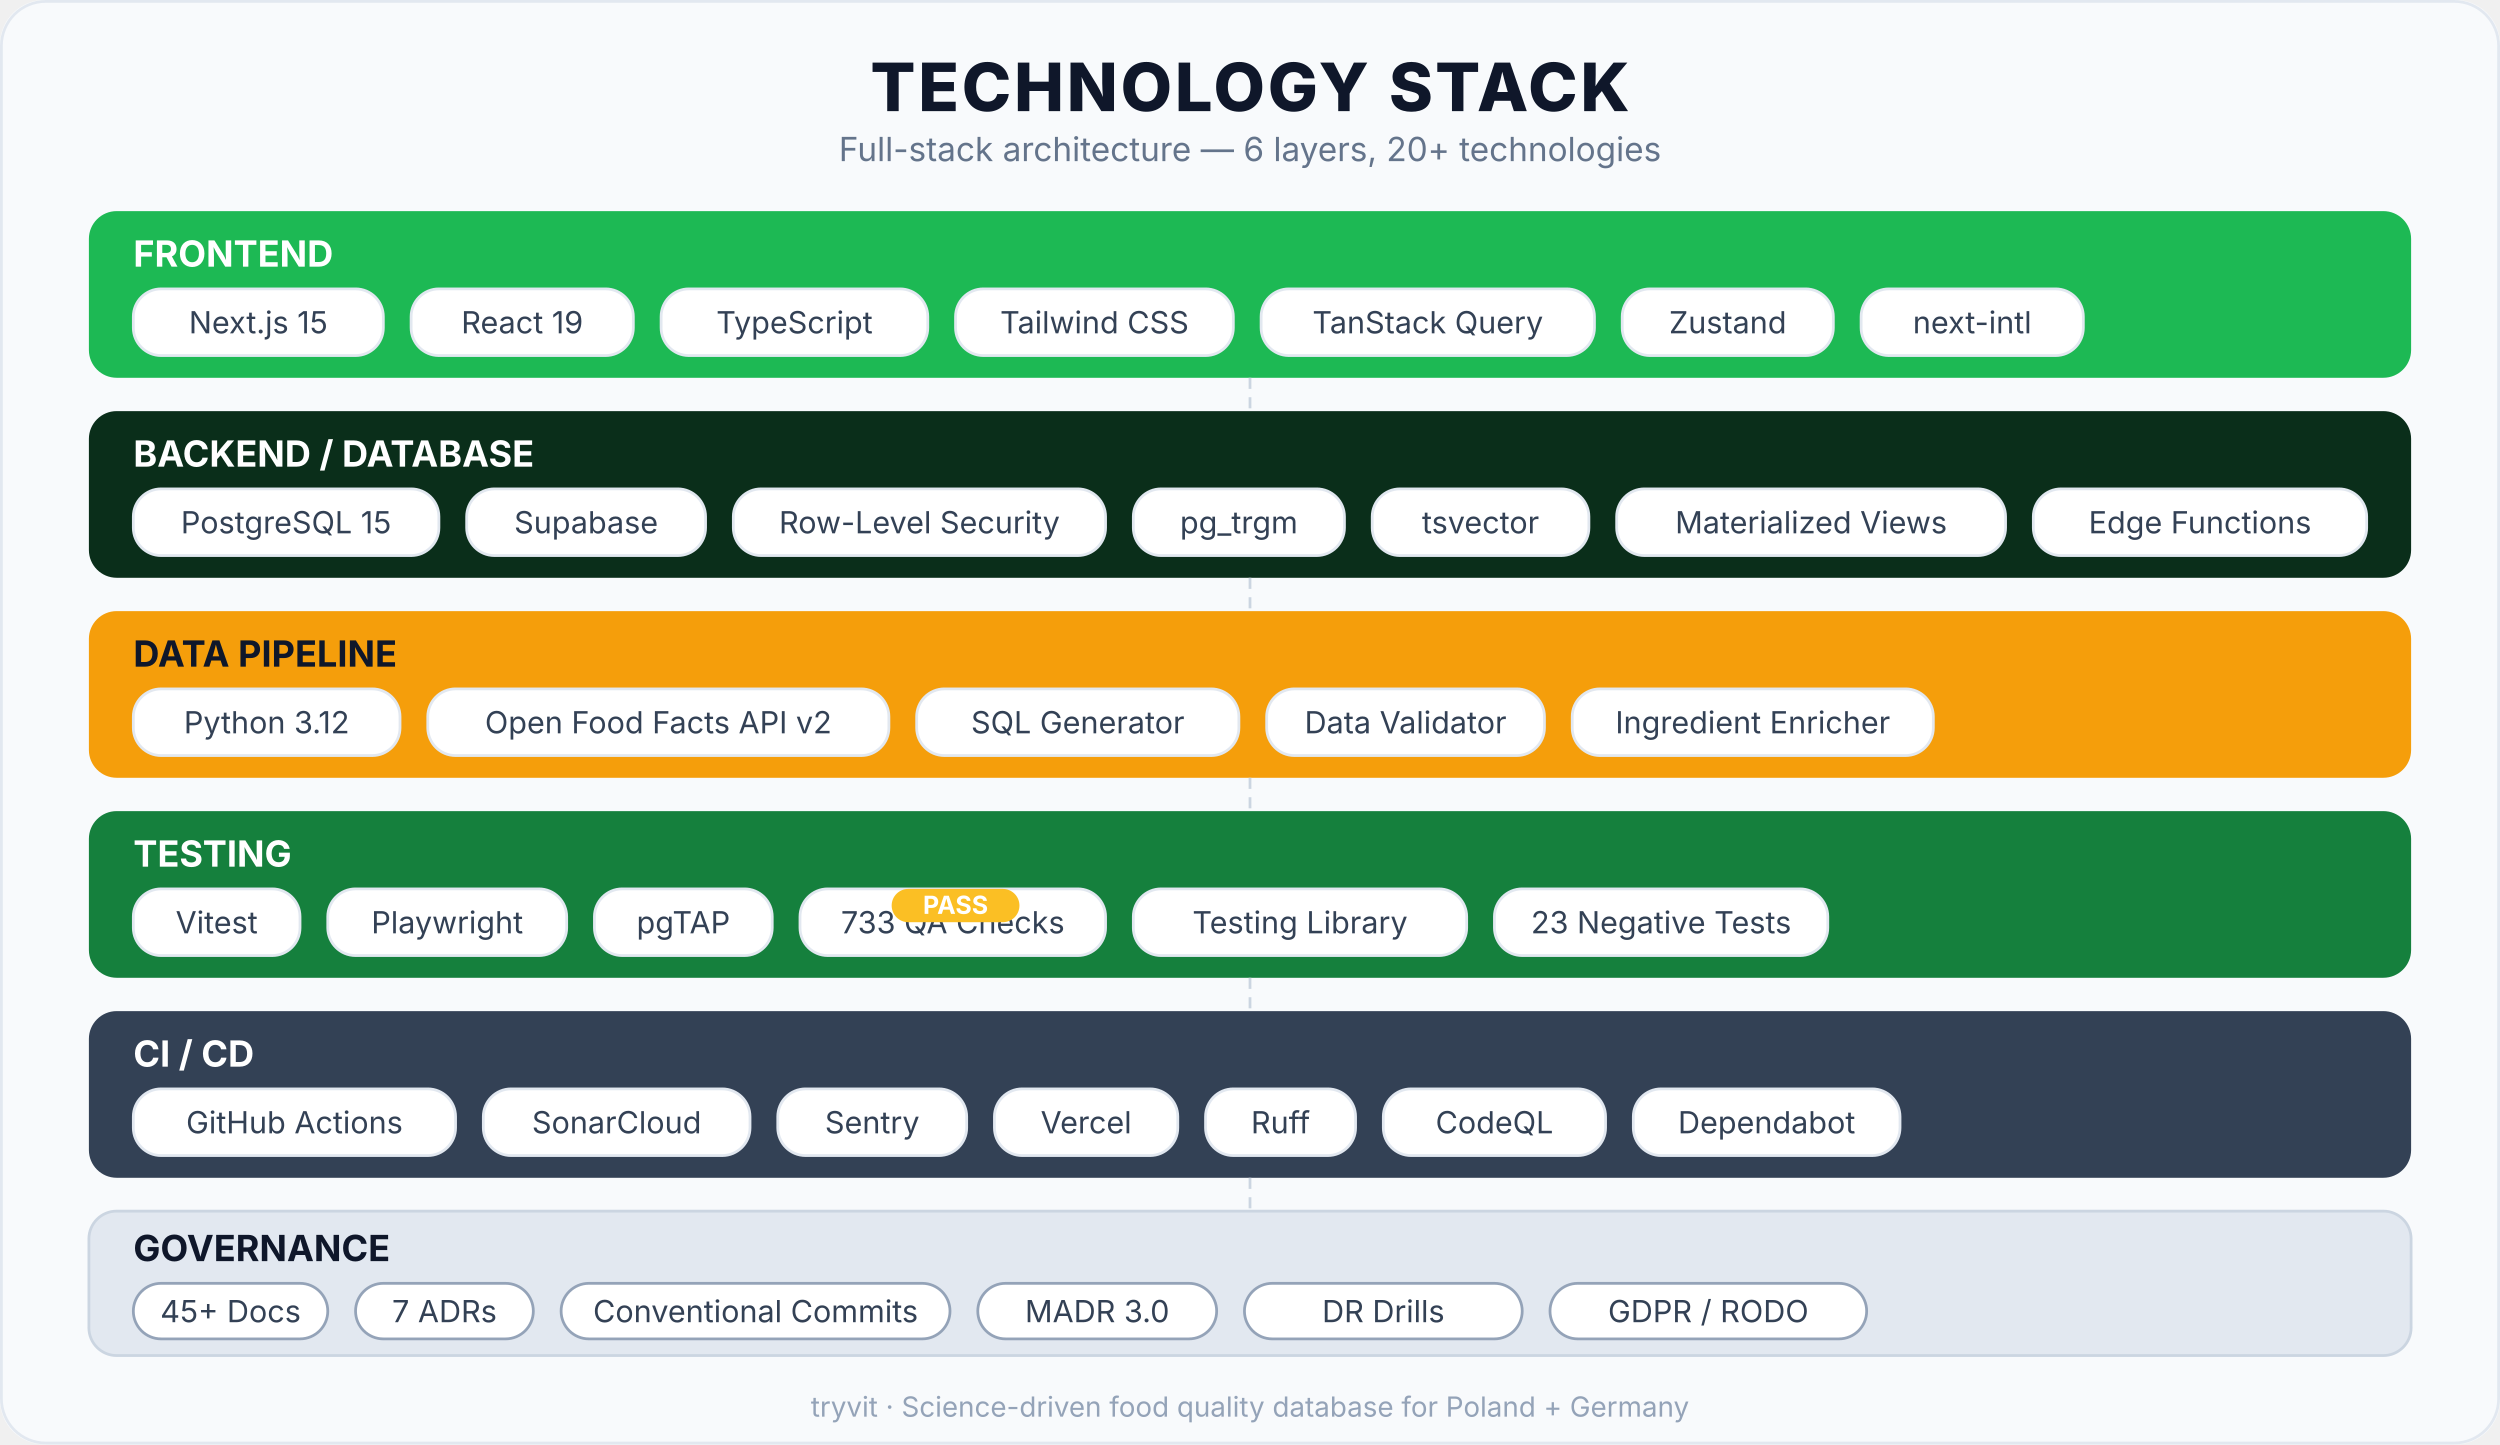
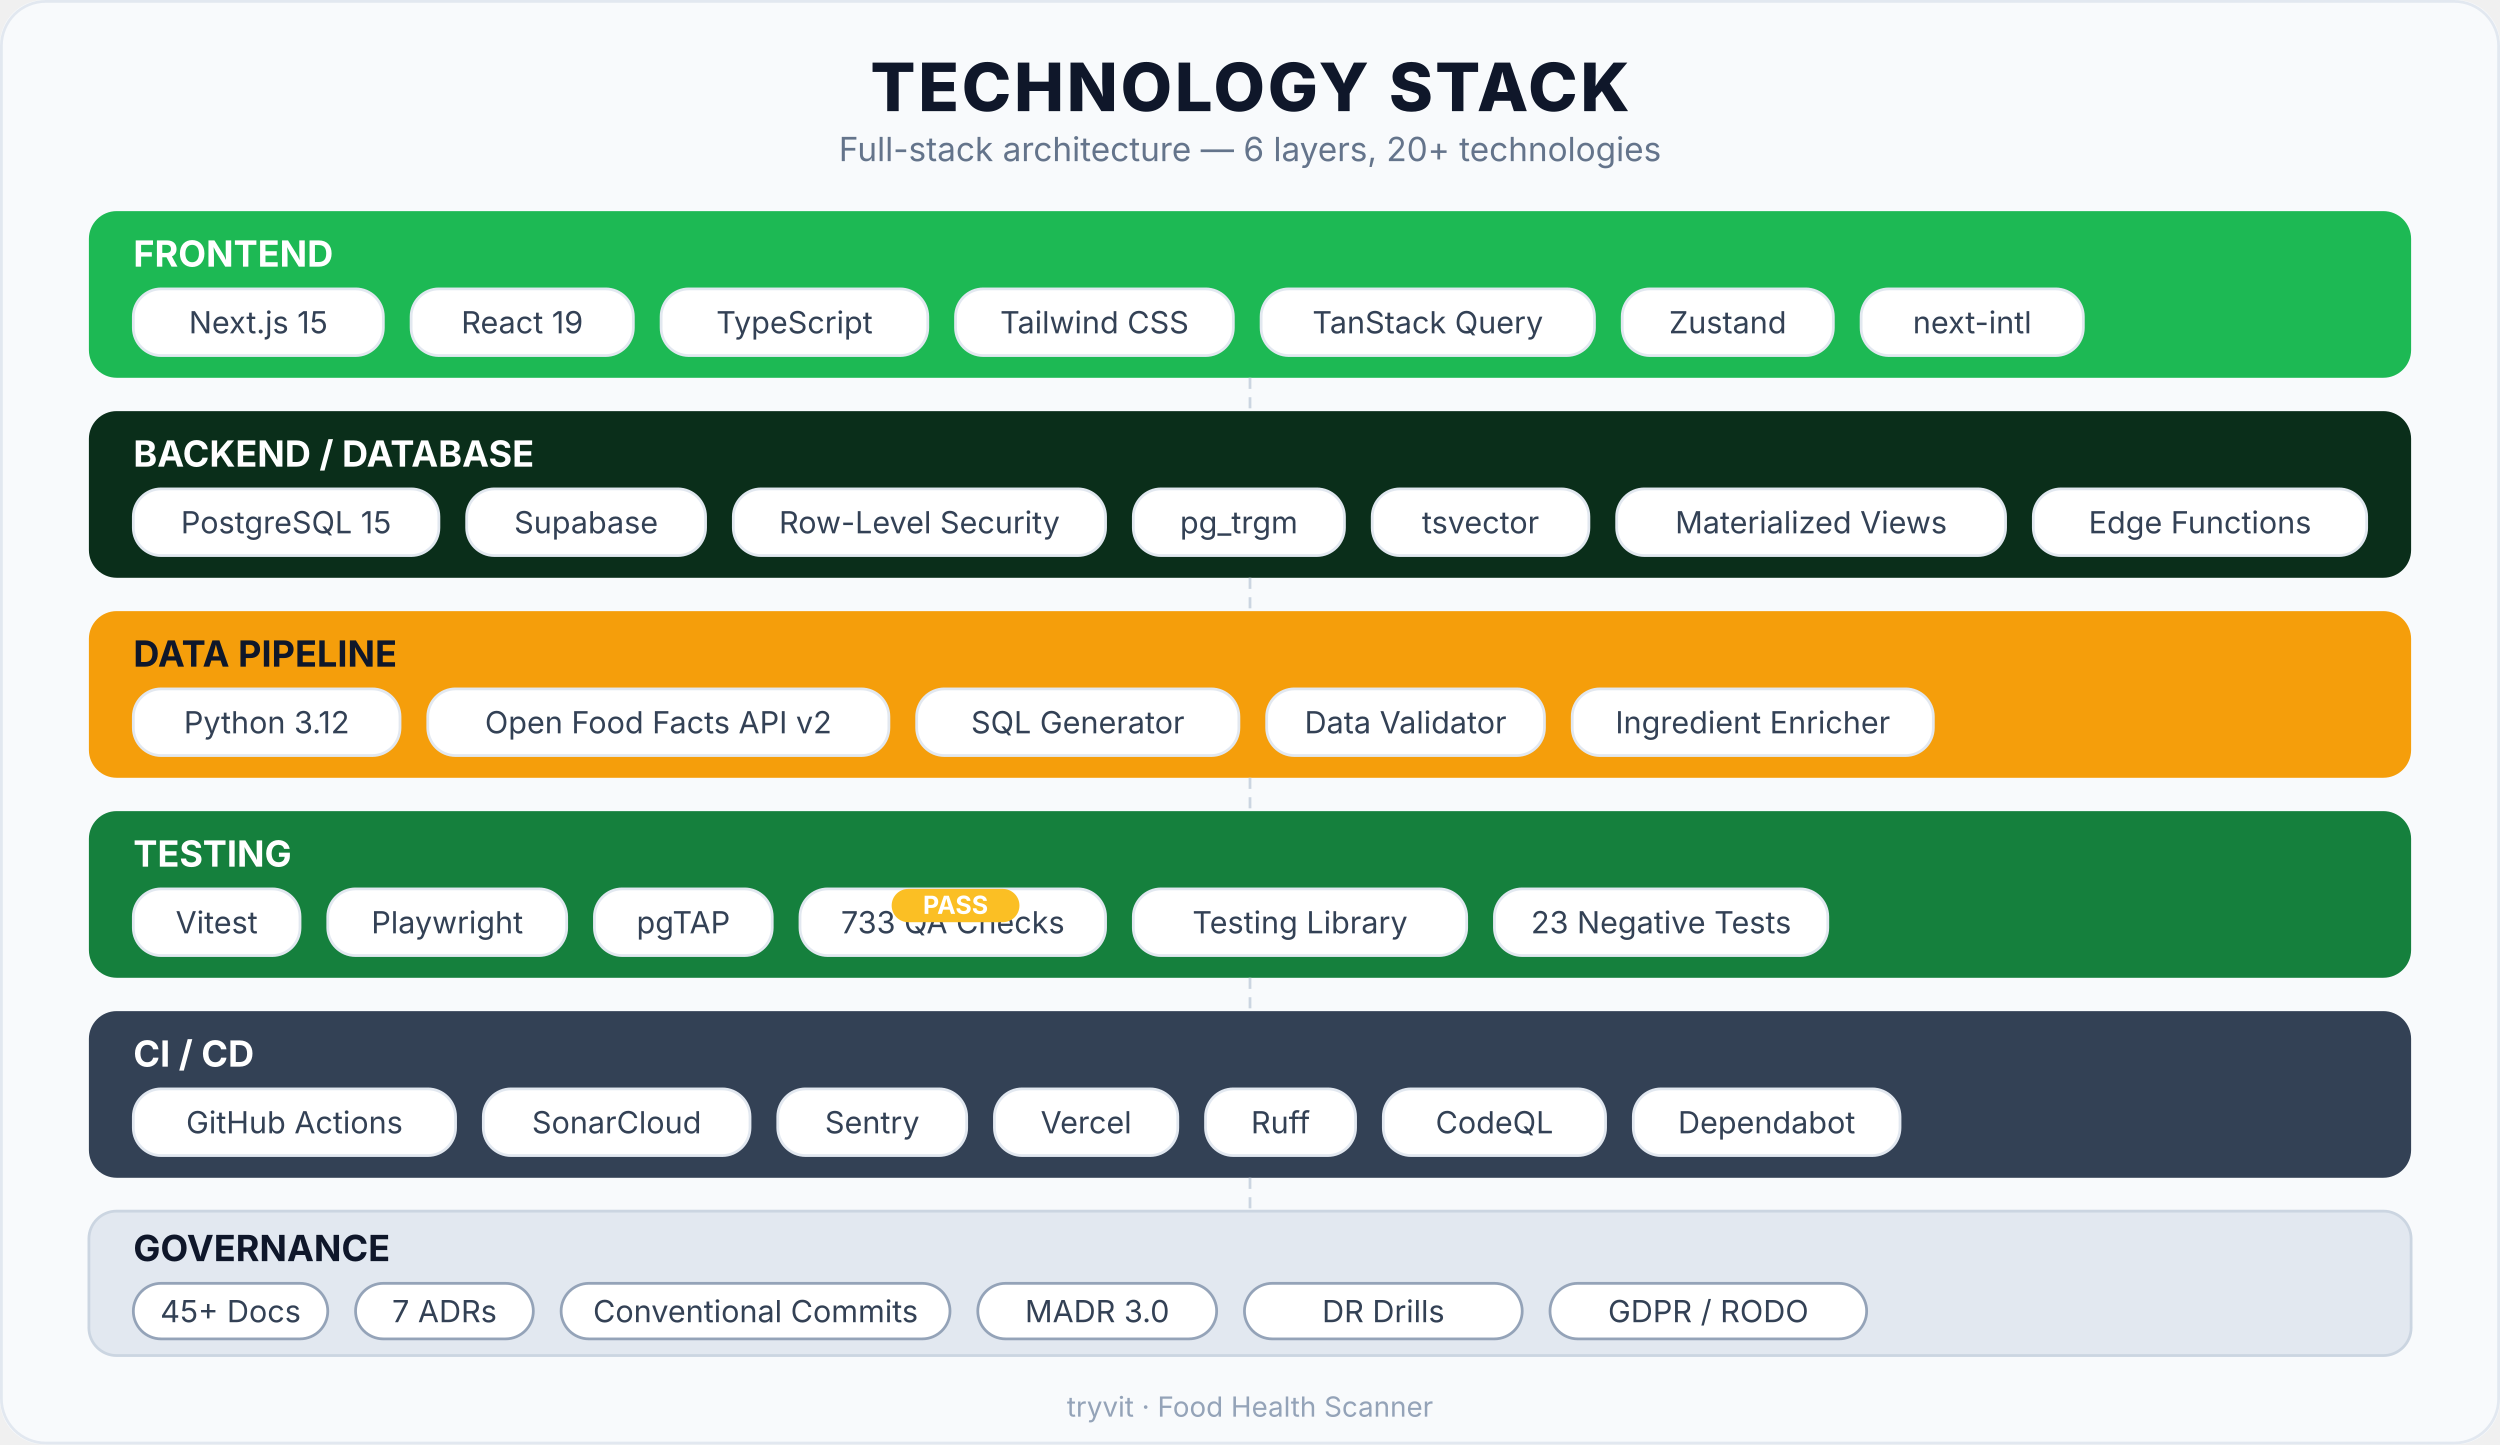
<svg xmlns="http://www.w3.org/2000/svg" viewBox="0 0 900 520" fill="none">
  <style>
    .bg { fill: #f8fafc; }
    .title { font-family: system-ui, -apple-system, sans-serif; font-size: 24px; font-weight: 800; fill: #0f172a; text-anchor: middle; letter-spacing: 1px; }
    .subtitle { font-family: system-ui, -apple-system, sans-serif; font-size: 12px; fill: #64748b; text-anchor: middle; }
    .layer-bg { rx: 10; }
    .layer-label { font-family: system-ui, -apple-system, sans-serif; font-size: 13px; font-weight: 700; fill: #ffffff; }
    .layer-label-dark { font-family: system-ui, -apple-system, sans-serif; font-size: 13px; font-weight: 700; fill: #0f172a; }
    .tech-name { font-family: system-ui, -apple-system, sans-serif; font-size: 12px; font-weight: 600; fill: #0f172a; }
    .tech-pill { rx: 10; fill: #ffffff; stroke: #e2e8f0; stroke-width: 1; }
    .tech-pill-text { font-family: system-ui, -apple-system, sans-serif; font-size: 11px; fill: #334155; text-anchor: middle; }
    .connector { stroke: #cbd5e1; stroke-width: 1; stroke-dasharray: 4 3; }
    .badge { font-family: system-ui, -apple-system, sans-serif; font-size: 9px; font-weight: 700; fill: #ffffff; text-anchor: middle; }
    .footer { font-family: system-ui, -apple-system, sans-serif; font-size: 10px; fill: #94a3b8; text-anchor: middle; }
  </style>
  <rect width="900" height="520" rx="16" class="bg" />
  <rect x="0.5" y="0.5" width="899" height="519" rx="16" stroke="#e2e8f0" stroke-width="1" fill="none" />
  <text class="title" x="450" y="40">TECHNOLOGY STACK</text>
  <text class="subtitle" x="450" y="58">Full-stack architecture — 6 layers, 20+ technologies</text>
  <g transform="translate(32, 76)">
    <rect class="layer-bg" width="836" height="60" fill="#1DB954" />
    <text class="layer-label" x="16" y="20">FRONTEND</text>
    <rect class="tech-pill" x="16" y="28" width="90" height="24" />
    <text class="tech-pill-text" x="61" y="44">Next.js 15</text>
    <rect class="tech-pill" x="116" y="28" width="80" height="24" />
    <text class="tech-pill-text" x="156" y="44">React 19</text>
    <rect class="tech-pill" x="206" y="28" width="96" height="24" />
    <text class="tech-pill-text" x="254" y="44">TypeScript</text>
    <rect class="tech-pill" x="312" y="28" width="100" height="24" />
    <text class="tech-pill-text" x="362" y="44">Tailwind CSS</text>
    <rect class="tech-pill" x="422" y="28" width="120" height="24" />
    <text class="tech-pill-text" x="482" y="44">TanStack Query</text>
    <rect class="tech-pill" x="552" y="28" width="76" height="24" />
    <text class="tech-pill-text" x="590" y="44">Zustand</text>
    <rect class="tech-pill" x="638" y="28" width="80" height="24" />
    <text class="tech-pill-text" x="678" y="44">next-intl</text>
  </g>
  <line class="connector" x1="450" y1="136" x2="450" y2="148" />
  <g transform="translate(32, 148)">
    <rect class="layer-bg" width="836" height="60" fill="#0A2E1A" />
    <text class="layer-label" x="16" y="20">BACKEND / DATABASE</text>
    <rect class="tech-pill" x="16" y="28" width="110" height="24" />
    <text class="tech-pill-text" x="71" y="44">PostgreSQL 15</text>
    <rect class="tech-pill" x="136" y="28" width="86" height="24" />
    <text class="tech-pill-text" x="179" y="44">Supabase</text>
    <rect class="tech-pill" x="232" y="28" width="134" height="24" />
    <text class="tech-pill-text" x="299" y="44">Row-Level Security</text>
    <rect class="tech-pill" x="376" y="28" width="76" height="24" />
    <text class="tech-pill-text" x="414" y="44">pg_trgm</text>
    <rect class="tech-pill" x="462" y="28" width="78" height="24" />
    <text class="tech-pill-text" x="501" y="44">tsvector</text>
    <rect class="tech-pill" x="550" y="28" width="140" height="24" />
    <text class="tech-pill-text" x="620" y="44">Materialized Views</text>
    <rect class="tech-pill" x="700" y="28" width="120" height="24" />
    <text class="tech-pill-text" x="760" y="44">Edge Functions</text>
  </g>
  <line class="connector" x1="450" y1="208" x2="450" y2="220" />
  <g transform="translate(32, 220)">
    <rect class="layer-bg" width="836" height="60" fill="#F59E0B" />
    <text class="layer-label-dark" x="16" y="20">DATA PIPELINE</text>
    <rect class="tech-pill" x="16" y="28" width="96" height="24" />
    <text class="tech-pill-text" x="64" y="44">Python 3.12</text>
    <rect class="tech-pill" x="122" y="28" width="166" height="24" />
    <text class="tech-pill-text" x="205" y="44">Open Food Facts API v2</text>
    <rect class="tech-pill" x="298" y="28" width="116" height="24" />
    <text class="tech-pill-text" x="356" y="44">SQL Generator</text>
    <rect class="tech-pill" x="424" y="28" width="100" height="24" />
    <text class="tech-pill-text" x="474" y="44">Data Validator</text>
    <rect class="tech-pill" x="534" y="28" width="130" height="24" />
    <text class="tech-pill-text" x="599" y="44">Ingredient Enricher</text>
  </g>
  <line class="connector" x1="450" y1="280" x2="450" y2="292" />
  <g transform="translate(32, 292)">
    <rect class="layer-bg" width="836" height="60" fill="#15803d" />
    <text class="layer-label" x="16" y="20">TESTING</text>
    <rect class="tech-pill" x="16" y="28" width="60" height="24" />
    <text class="tech-pill-text" x="46" y="44">Vitest</text>
    <rect class="tech-pill" x="86" y="28" width="86" height="24" />
    <text class="tech-pill-text" x="129" y="44">Playwright</text>
    <rect class="tech-pill" x="182" y="28" width="64" height="24" />
    <text class="tech-pill-text" x="214" y="44">pgTAP</text>
    <rect class="tech-pill" x="256" y="28" width="110" height="24" />
    <text class="tech-pill-text" x="311" y="44">733 QA Checks</text>
    <rect x="289" y="28" width="46" height="12" rx="6" fill="#fbbf24" />
    <text class="badge" x="312" y="37">PASS</text>
    <rect class="tech-pill" x="376" y="28" width="120" height="24" />
    <text class="tech-pill-text" x="436" y="44">Testing Library</text>
    <rect class="tech-pill" x="506" y="28" width="120" height="24" />
    <text class="tech-pill-text" x="566" y="44">23 Negative Tests</text>
  </g>
  <line class="connector" x1="450" y1="352" x2="450" y2="364" />
  <g transform="translate(32, 364)">
    <rect class="layer-bg" width="836" height="60" fill="#334155" />
    <text class="layer-label" x="16" y="20">CI / CD</text>
    <rect class="tech-pill" x="16" y="28" width="116" height="24" />
    <text class="tech-pill-text" x="74" y="44">GitHub Actions</text>
    <rect class="tech-pill" x="142" y="28" width="96" height="24" />
    <text class="tech-pill-text" x="190" y="44">SonarCloud</text>
    <rect class="tech-pill" x="248" y="28" width="68" height="24" />
    <text class="tech-pill-text" x="282" y="44">Sentry</text>
    <rect class="tech-pill" x="326" y="28" width="66" height="24" />
    <text class="tech-pill-text" x="359" y="44">Vercel</text>
    <rect class="tech-pill" x="402" y="28" width="54" height="24" />
    <text class="tech-pill-text" x="429" y="44">Ruff</text>
    <rect class="tech-pill" x="466" y="28" width="80" height="24" />
    <text class="tech-pill-text" x="506" y="44">CodeQL</text>
    <rect class="tech-pill" x="556" y="28" width="96" height="24" />
    <text class="tech-pill-text" x="604" y="44">Dependabot</text>
  </g>
  <line class="connector" x1="450" y1="424" x2="450" y2="436" />
  <g transform="translate(32, 436)">
    <rect class="layer-bg" width="836" height="52" fill="#e2e8f0" stroke="#cbd5e1" stroke-width="1" />
    <text class="layer-label-dark" x="16" y="18">GOVERNANCE</text>
    <rect class="tech-pill" x="16" y="26" width="70" height="20" style="stroke:#94a3b8" />
    <text class="tech-pill-text" x="51" y="40">45+ Docs</text>
    <rect class="tech-pill" x="96" y="26" width="64" height="20" style="stroke:#94a3b8" />
    <text class="tech-pill-text" x="128" y="40">7 ADRs</text>
    <rect class="tech-pill" x="170" y="26" width="140" height="20" style="stroke:#94a3b8" />
    <text class="tech-pill-text" x="240" y="40">Conventional Commits</text>
    <rect class="tech-pill" x="320" y="26" width="86" height="20" style="stroke:#94a3b8" />
    <text class="tech-pill-text" x="363" y="40">MADR 3.0</text>
    <rect class="tech-pill" x="416" y="26" width="100" height="20" style="stroke:#94a3b8" />
    <text class="tech-pill-text" x="466" y="40">DR Drills</text>
    <rect class="tech-pill" x="526" y="26" width="114" height="20" style="stroke:#94a3b8" />
    <text class="tech-pill-text" x="583" y="40">GDPR / RODO</text>
  </g>
-   <text class="footer" x="450" y="510">tryvit · Science-driven food quality database for Poland + Germany</text>
+   <text class="footer" x="450" y="510">tryvit · Food Health Scanner</text>
</svg>
